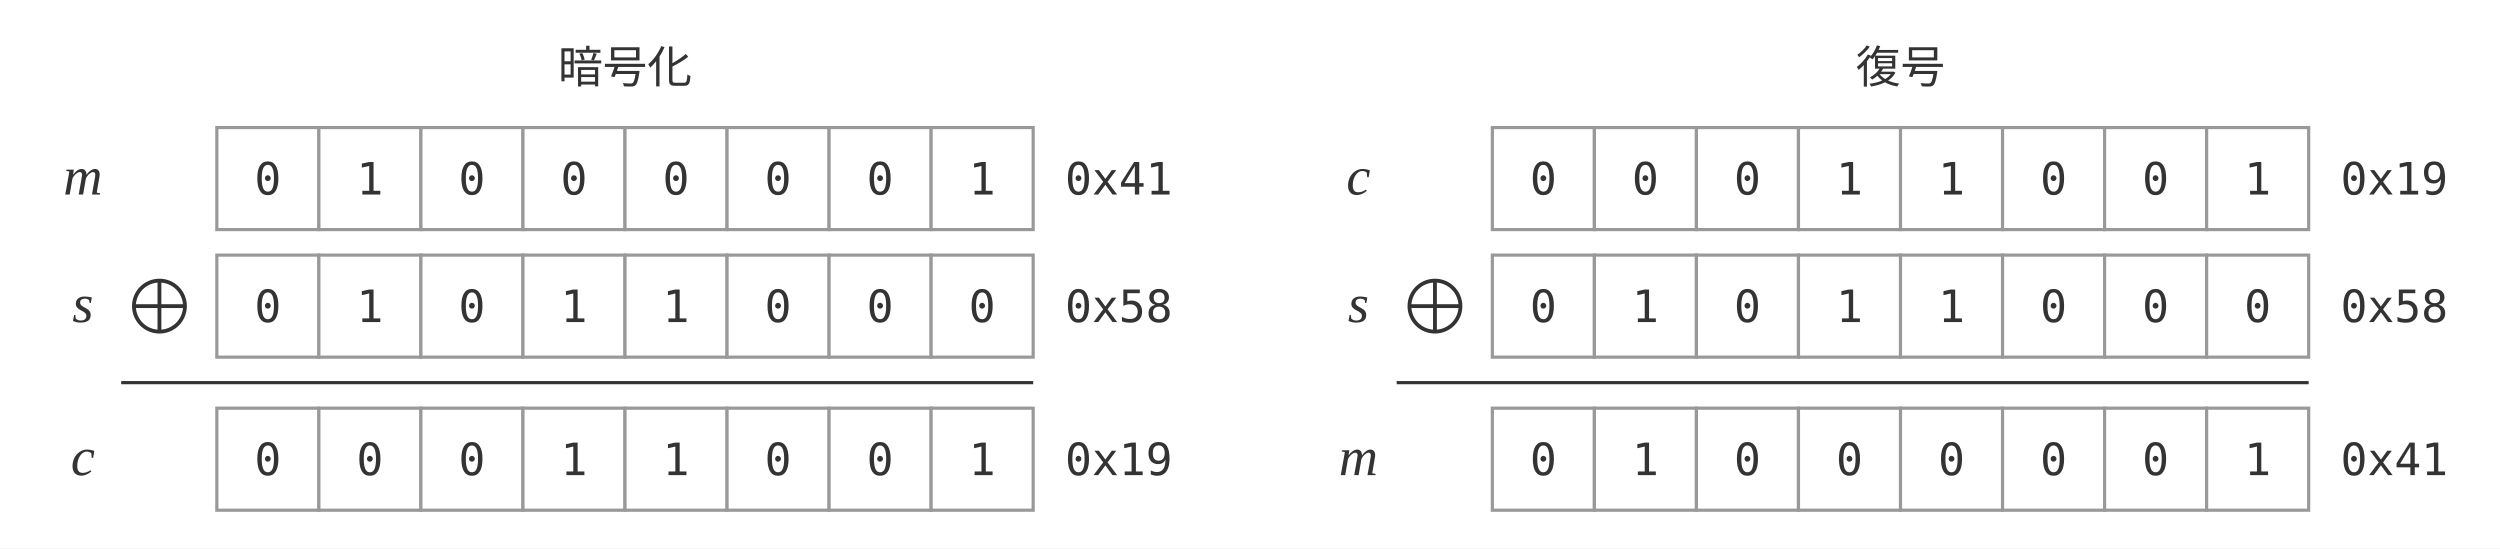
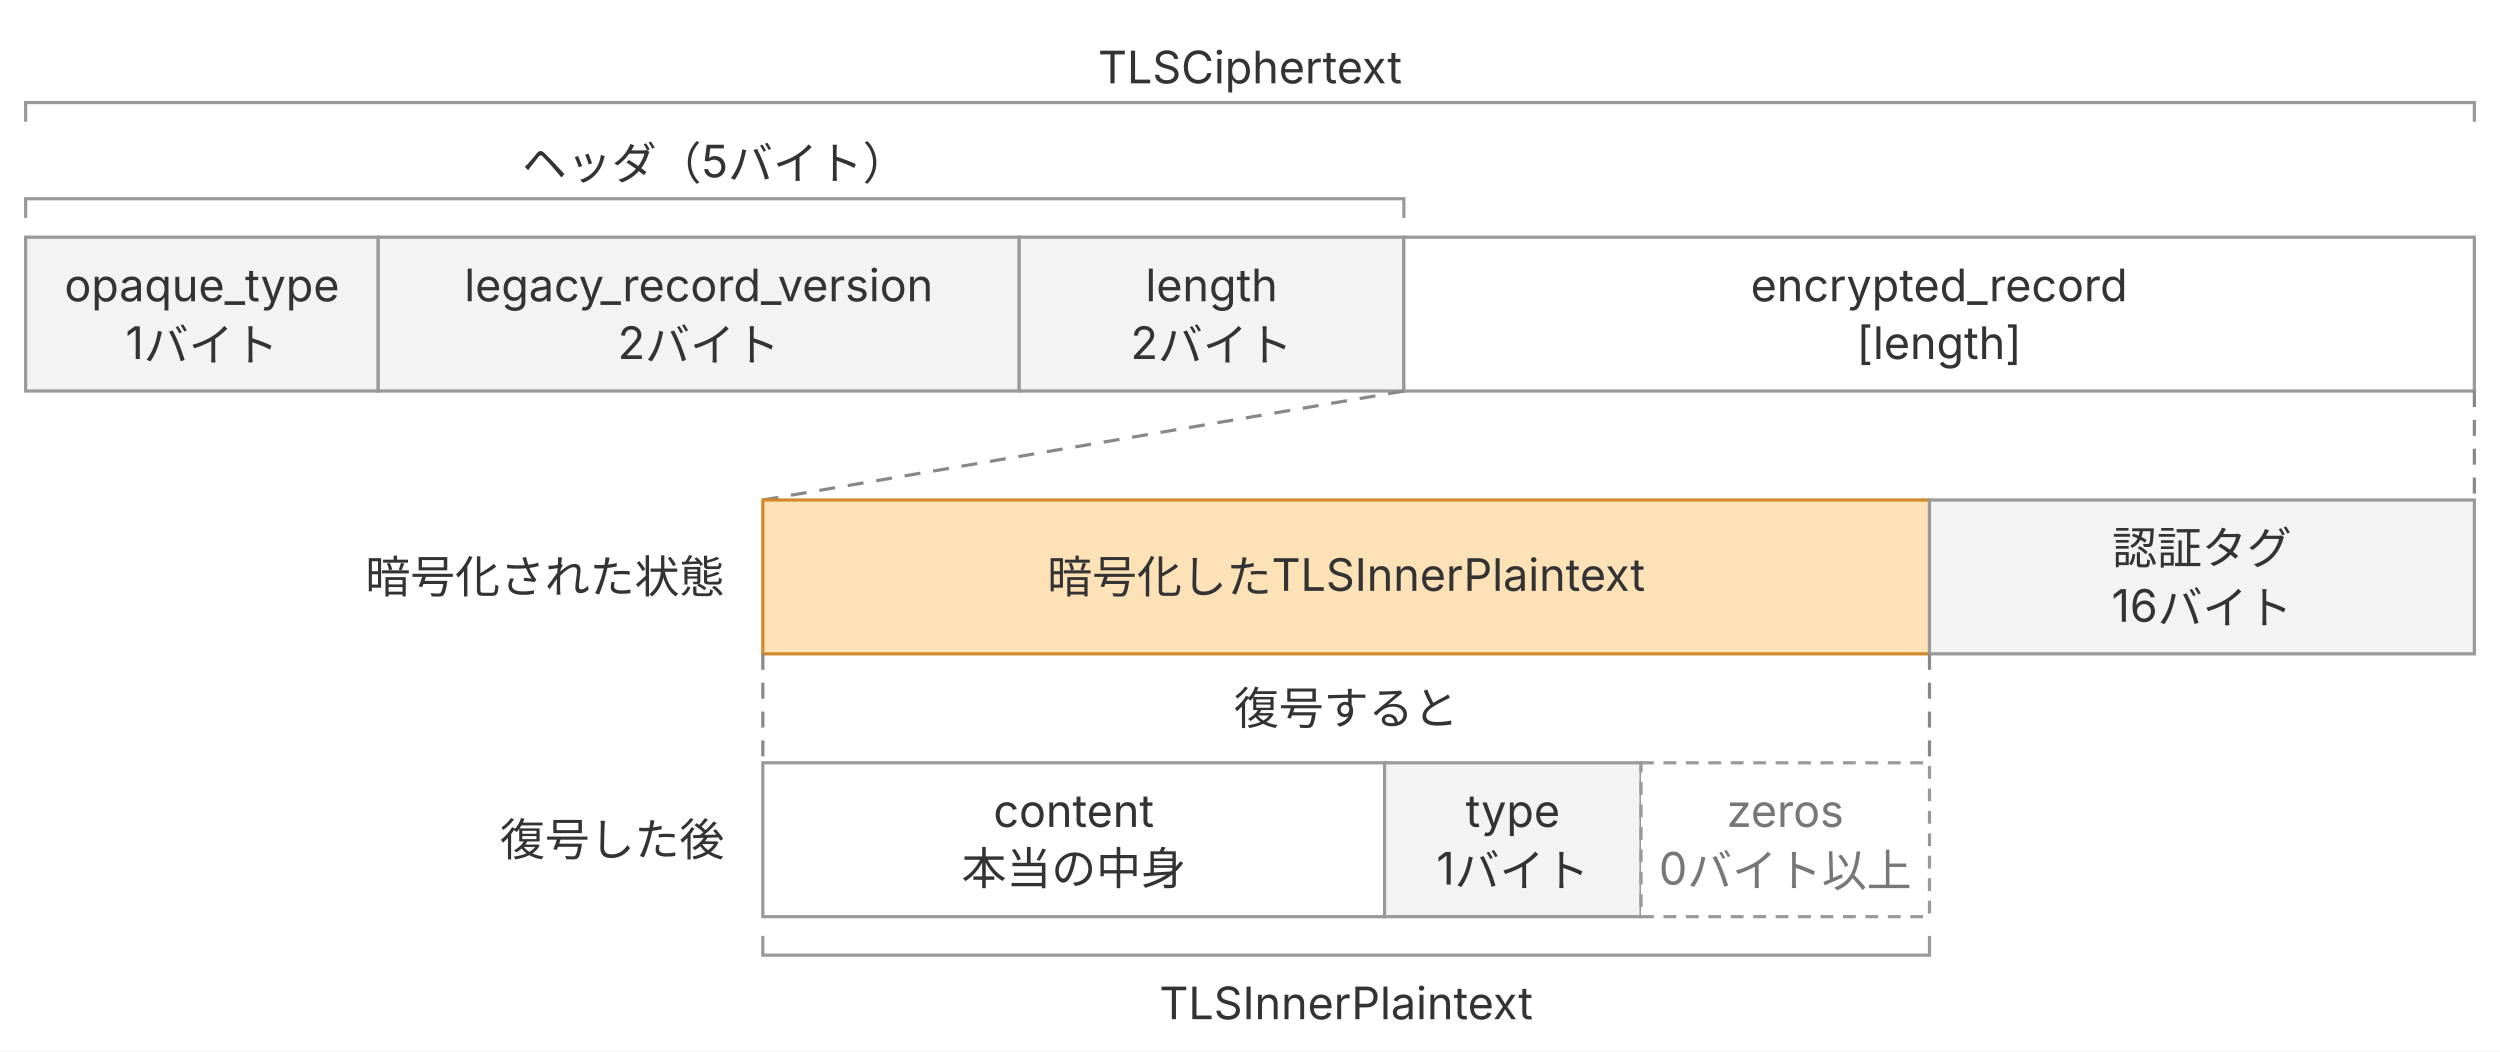
- <svg xmlns="http://www.w3.org/2000/svg" viewBox="0 0 784 172" width="784" height="172" font-family="-apple-system, BlinkMacSystemFont, 'Hiragino Sans', 'Hiragino Kaku Gothic ProN', 'Noto Sans JP', 'Yu Gothic', sans-serif" font-size="14">
-   <rect width="784" height="172" fill="#ffffff" />
-   <text x="196" y="26" fill="#333333" text-anchor="middle">暗号化</text>
-   <text x="26" y="61" fill="#333333" text-anchor="middle" font-family="'Times New Roman', Times, serif" font-style="italic" font-size="17">m</text>
-   <rect x="68" y="40" width="32" height="32" fill="#ffffff" stroke="#999999" />
-   <text x="84.0" y="61" fill="#333333" text-anchor="middle" font-family="ui-monospace, SFMono-Regular, Menlo, Consolas, monospace">0</text>
-   <rect x="100" y="40" width="32" height="32" fill="#ffffff" stroke="#999999" />
-   <text x="116.0" y="61" fill="#333333" text-anchor="middle" font-family="ui-monospace, SFMono-Regular, Menlo, Consolas, monospace">1</text>
-   <rect x="132" y="40" width="32" height="32" fill="#ffffff" stroke="#999999" />
-   <text x="148.0" y="61" fill="#333333" text-anchor="middle" font-family="ui-monospace, SFMono-Regular, Menlo, Consolas, monospace">0</text>
-   <rect x="164" y="40" width="32" height="32" fill="#ffffff" stroke="#999999" />
-   <text x="180.0" y="61" fill="#333333" text-anchor="middle" font-family="ui-monospace, SFMono-Regular, Menlo, Consolas, monospace">0</text>
-   <rect x="196" y="40" width="32" height="32" fill="#ffffff" stroke="#999999" />
-   <text x="212.0" y="61" fill="#333333" text-anchor="middle" font-family="ui-monospace, SFMono-Regular, Menlo, Consolas, monospace">0</text>
-   <rect x="228" y="40" width="32" height="32" fill="#ffffff" stroke="#999999" />
-   <text x="244.0" y="61" fill="#333333" text-anchor="middle" font-family="ui-monospace, SFMono-Regular, Menlo, Consolas, monospace">0</text>
-   <rect x="260" y="40" width="32" height="32" fill="#ffffff" stroke="#999999" />
-   <text x="276.0" y="61" fill="#333333" text-anchor="middle" font-family="ui-monospace, SFMono-Regular, Menlo, Consolas, monospace">0</text>
-   <rect x="292" y="40" width="32" height="32" fill="#ffffff" stroke="#999999" />
-   <text x="308.0" y="61" fill="#333333" text-anchor="middle" font-family="ui-monospace, SFMono-Regular, Menlo, Consolas, monospace">1</text>
-   <text x="334" y="61" fill="#333333" font-family="ui-monospace, SFMono-Regular, Menlo, Consolas, monospace">0x41</text>
-   <text x="26" y="101" fill="#333333" text-anchor="middle" font-family="'Times New Roman', Times, serif" font-style="italic" font-size="17">s</text>
-   <rect x="68" y="80" width="32" height="32" fill="#ffffff" stroke="#999999" />
-   <text x="84.0" y="101" fill="#333333" text-anchor="middle" font-family="ui-monospace, SFMono-Regular, Menlo, Consolas, monospace">0</text>
-   <rect x="100" y="80" width="32" height="32" fill="#ffffff" stroke="#999999" />
-   <text x="116.0" y="101" fill="#333333" text-anchor="middle" font-family="ui-monospace, SFMono-Regular, Menlo, Consolas, monospace">1</text>
-   <rect x="132" y="80" width="32" height="32" fill="#ffffff" stroke="#999999" />
-   <text x="148.0" y="101" fill="#333333" text-anchor="middle" font-family="ui-monospace, SFMono-Regular, Menlo, Consolas, monospace">0</text>
-   <rect x="164" y="80" width="32" height="32" fill="#ffffff" stroke="#999999" />
-   <text x="180.0" y="101" fill="#333333" text-anchor="middle" font-family="ui-monospace, SFMono-Regular, Menlo, Consolas, monospace">1</text>
-   <rect x="196" y="80" width="32" height="32" fill="#ffffff" stroke="#999999" />
-   <text x="212.0" y="101" fill="#333333" text-anchor="middle" font-family="ui-monospace, SFMono-Regular, Menlo, Consolas, monospace">1</text>
-   <rect x="228" y="80" width="32" height="32" fill="#ffffff" stroke="#999999" />
-   <text x="244.0" y="101" fill="#333333" text-anchor="middle" font-family="ui-monospace, SFMono-Regular, Menlo, Consolas, monospace">0</text>
-   <rect x="260" y="80" width="32" height="32" fill="#ffffff" stroke="#999999" />
-   <text x="276.0" y="101" fill="#333333" text-anchor="middle" font-family="ui-monospace, SFMono-Regular, Menlo, Consolas, monospace">0</text>
-   <rect x="292" y="80" width="32" height="32" fill="#ffffff" stroke="#999999" />
-   <text x="308.0" y="101" fill="#333333" text-anchor="middle" font-family="ui-monospace, SFMono-Regular, Menlo, Consolas, monospace">0</text>
-   <text x="334" y="101" fill="#333333" font-family="ui-monospace, SFMono-Regular, Menlo, Consolas, monospace">0x58</text>
-   <text x="26" y="149" fill="#333333" text-anchor="middle" font-family="'Times New Roman', Times, serif" font-style="italic" font-size="17">c</text>
-   <rect x="68" y="128" width="32" height="32" fill="#ffffff" stroke="#999999" />
-   <text x="84.0" y="149" fill="#333333" text-anchor="middle" font-family="ui-monospace, SFMono-Regular, Menlo, Consolas, monospace">0</text>
-   <rect x="100" y="128" width="32" height="32" fill="#ffffff" stroke="#999999" />
-   <text x="116.0" y="149" fill="#333333" text-anchor="middle" font-family="ui-monospace, SFMono-Regular, Menlo, Consolas, monospace">0</text>
-   <rect x="132" y="128" width="32" height="32" fill="#ffffff" stroke="#999999" />
-   <text x="148.0" y="149" fill="#333333" text-anchor="middle" font-family="ui-monospace, SFMono-Regular, Menlo, Consolas, monospace">0</text>
-   <rect x="164" y="128" width="32" height="32" fill="#ffffff" stroke="#999999" />
-   <text x="180.0" y="149" fill="#333333" text-anchor="middle" font-family="ui-monospace, SFMono-Regular, Menlo, Consolas, monospace">1</text>
-   <rect x="196" y="128" width="32" height="32" fill="#ffffff" stroke="#999999" />
-   <text x="212.0" y="149" fill="#333333" text-anchor="middle" font-family="ui-monospace, SFMono-Regular, Menlo, Consolas, monospace">1</text>
-   <rect x="228" y="128" width="32" height="32" fill="#ffffff" stroke="#999999" />
-   <text x="244.0" y="149" fill="#333333" text-anchor="middle" font-family="ui-monospace, SFMono-Regular, Menlo, Consolas, monospace">0</text>
-   <rect x="260" y="128" width="32" height="32" fill="#ffffff" stroke="#999999" />
-   <text x="276.0" y="149" fill="#333333" text-anchor="middle" font-family="ui-monospace, SFMono-Regular, Menlo, Consolas, monospace">0</text>
-   <rect x="292" y="128" width="32" height="32" fill="#ffffff" stroke="#999999" />
-   <text x="308.0" y="149" fill="#333333" text-anchor="middle" font-family="ui-monospace, SFMono-Regular, Menlo, Consolas, monospace">1</text>
-   <text x="334" y="149" fill="#333333" font-family="ui-monospace, SFMono-Regular, Menlo, Consolas, monospace">0x19</text>
-   <circle cx="50" cy="96" r="8" fill="none" stroke="#333333" stroke-width="1.2" />
-   <path d="M 42 96 H 58 M 50 88 V 104" fill="none" stroke="#333333" stroke-width="1.2" />
-   <path d="M 38 120 H 324" fill="none" stroke="#333333" />
-   <text x="596" y="26" fill="#333333" text-anchor="middle">復号</text>
-   <text x="426" y="61" fill="#333333" text-anchor="middle" font-family="'Times New Roman', Times, serif" font-style="italic" font-size="17">c</text>
-   <rect x="468" y="40" width="32" height="32" fill="#ffffff" stroke="#999999" />
-   <text x="484.0" y="61" fill="#333333" text-anchor="middle" font-family="ui-monospace, SFMono-Regular, Menlo, Consolas, monospace">0</text>
-   <rect x="500" y="40" width="32" height="32" fill="#ffffff" stroke="#999999" />
-   <text x="516.0" y="61" fill="#333333" text-anchor="middle" font-family="ui-monospace, SFMono-Regular, Menlo, Consolas, monospace">0</text>
-   <rect x="532" y="40" width="32" height="32" fill="#ffffff" stroke="#999999" />
-   <text x="548.0" y="61" fill="#333333" text-anchor="middle" font-family="ui-monospace, SFMono-Regular, Menlo, Consolas, monospace">0</text>
-   <rect x="564" y="40" width="32" height="32" fill="#ffffff" stroke="#999999" />
-   <text x="580.0" y="61" fill="#333333" text-anchor="middle" font-family="ui-monospace, SFMono-Regular, Menlo, Consolas, monospace">1</text>
-   <rect x="596" y="40" width="32" height="32" fill="#ffffff" stroke="#999999" />
-   <text x="612.0" y="61" fill="#333333" text-anchor="middle" font-family="ui-monospace, SFMono-Regular, Menlo, Consolas, monospace">1</text>
-   <rect x="628" y="40" width="32" height="32" fill="#ffffff" stroke="#999999" />
-   <text x="644.0" y="61" fill="#333333" text-anchor="middle" font-family="ui-monospace, SFMono-Regular, Menlo, Consolas, monospace">0</text>
-   <rect x="660" y="40" width="32" height="32" fill="#ffffff" stroke="#999999" />
-   <text x="676.0" y="61" fill="#333333" text-anchor="middle" font-family="ui-monospace, SFMono-Regular, Menlo, Consolas, monospace">0</text>
-   <rect x="692" y="40" width="32" height="32" fill="#ffffff" stroke="#999999" />
-   <text x="708.0" y="61" fill="#333333" text-anchor="middle" font-family="ui-monospace, SFMono-Regular, Menlo, Consolas, monospace">1</text>
-   <text x="734" y="61" fill="#333333" font-family="ui-monospace, SFMono-Regular, Menlo, Consolas, monospace">0x19</text>
-   <text x="426" y="101" fill="#333333" text-anchor="middle" font-family="'Times New Roman', Times, serif" font-style="italic" font-size="17">s</text>
-   <rect x="468" y="80" width="32" height="32" fill="#ffffff" stroke="#999999" />
-   <text x="484.0" y="101" fill="#333333" text-anchor="middle" font-family="ui-monospace, SFMono-Regular, Menlo, Consolas, monospace">0</text>
-   <rect x="500" y="80" width="32" height="32" fill="#ffffff" stroke="#999999" />
-   <text x="516.0" y="101" fill="#333333" text-anchor="middle" font-family="ui-monospace, SFMono-Regular, Menlo, Consolas, monospace">1</text>
-   <rect x="532" y="80" width="32" height="32" fill="#ffffff" stroke="#999999" />
-   <text x="548.0" y="101" fill="#333333" text-anchor="middle" font-family="ui-monospace, SFMono-Regular, Menlo, Consolas, monospace">0</text>
-   <rect x="564" y="80" width="32" height="32" fill="#ffffff" stroke="#999999" />
-   <text x="580.0" y="101" fill="#333333" text-anchor="middle" font-family="ui-monospace, SFMono-Regular, Menlo, Consolas, monospace">1</text>
-   <rect x="596" y="80" width="32" height="32" fill="#ffffff" stroke="#999999" />
-   <text x="612.0" y="101" fill="#333333" text-anchor="middle" font-family="ui-monospace, SFMono-Regular, Menlo, Consolas, monospace">1</text>
-   <rect x="628" y="80" width="32" height="32" fill="#ffffff" stroke="#999999" />
-   <text x="644.0" y="101" fill="#333333" text-anchor="middle" font-family="ui-monospace, SFMono-Regular, Menlo, Consolas, monospace">0</text>
-   <rect x="660" y="80" width="32" height="32" fill="#ffffff" stroke="#999999" />
-   <text x="676.0" y="101" fill="#333333" text-anchor="middle" font-family="ui-monospace, SFMono-Regular, Menlo, Consolas, monospace">0</text>
-   <rect x="692" y="80" width="32" height="32" fill="#ffffff" stroke="#999999" />
-   <text x="708.0" y="101" fill="#333333" text-anchor="middle" font-family="ui-monospace, SFMono-Regular, Menlo, Consolas, monospace">0</text>
-   <text x="734" y="101" fill="#333333" font-family="ui-monospace, SFMono-Regular, Menlo, Consolas, monospace">0x58</text>
-   <text x="426" y="149" fill="#333333" text-anchor="middle" font-family="'Times New Roman', Times, serif" font-style="italic" font-size="17">m</text>
-   <rect x="468" y="128" width="32" height="32" fill="#ffffff" stroke="#999999" />
-   <text x="484.0" y="149" fill="#333333" text-anchor="middle" font-family="ui-monospace, SFMono-Regular, Menlo, Consolas, monospace">0</text>
-   <rect x="500" y="128" width="32" height="32" fill="#ffffff" stroke="#999999" />
-   <text x="516.0" y="149" fill="#333333" text-anchor="middle" font-family="ui-monospace, SFMono-Regular, Menlo, Consolas, monospace">1</text>
-   <rect x="532" y="128" width="32" height="32" fill="#ffffff" stroke="#999999" />
-   <text x="548.0" y="149" fill="#333333" text-anchor="middle" font-family="ui-monospace, SFMono-Regular, Menlo, Consolas, monospace">0</text>
-   <rect x="564" y="128" width="32" height="32" fill="#ffffff" stroke="#999999" />
-   <text x="580.0" y="149" fill="#333333" text-anchor="middle" font-family="ui-monospace, SFMono-Regular, Menlo, Consolas, monospace">0</text>
-   <rect x="596" y="128" width="32" height="32" fill="#ffffff" stroke="#999999" />
-   <text x="612.0" y="149" fill="#333333" text-anchor="middle" font-family="ui-monospace, SFMono-Regular, Menlo, Consolas, monospace">0</text>
-   <rect x="628" y="128" width="32" height="32" fill="#ffffff" stroke="#999999" />
-   <text x="644.0" y="149" fill="#333333" text-anchor="middle" font-family="ui-monospace, SFMono-Regular, Menlo, Consolas, monospace">0</text>
-   <rect x="660" y="128" width="32" height="32" fill="#ffffff" stroke="#999999" />
-   <text x="676.0" y="149" fill="#333333" text-anchor="middle" font-family="ui-monospace, SFMono-Regular, Menlo, Consolas, monospace">0</text>
-   <rect x="692" y="128" width="32" height="32" fill="#ffffff" stroke="#999999" />
-   <text x="708.0" y="149" fill="#333333" text-anchor="middle" font-family="ui-monospace, SFMono-Regular, Menlo, Consolas, monospace">1</text>
-   <text x="734" y="149" fill="#333333" font-family="ui-monospace, SFMono-Regular, Menlo, Consolas, monospace">0x41</text>
-   <circle cx="450" cy="96" r="8" fill="none" stroke="#333333" stroke-width="1.2" />
-   <path d="M 442 96 H 458 M 450 88 V 104" fill="none" stroke="#333333" stroke-width="1.2" />
-   <path d="M 438 120 H 724" fill="none" stroke="#333333" />
+ <svg xmlns="http://www.w3.org/2000/svg" viewBox="0 0 780 328" width="780" height="328" font-family="-apple-system, BlinkMacSystemFont, 'Hiragino Sans', 'Hiragino Kaku Gothic ProN', 'Noto Sans JP', 'Yu Gothic', sans-serif" font-size="14">
+   <rect width="780" height="328" fill="#ffffff" />
+   <path d="M 8 38 V 32 H 772 V 38" fill="none" stroke="#999999" />
+   <text x="390.0" y="26" fill="#333333" text-anchor="middle">TLSCiphertext</text>
+   <path d="M 8 68 V 62 H 438 V 68" fill="none" stroke="#999999" />
+   <text x="223.0" y="56" fill="#333333" text-anchor="middle">ヘッダ（5バイト）</text>
+   <rect x="8" y="74" width="110" height="48" fill="#f3f3f3" stroke="#999999" />
+   <text x="63.0" y="94.0" fill="#333333" text-anchor="middle">opaque_type</text>
+   <text x="63.0" y="112.0" fill="#333333" text-anchor="middle">1バイト</text>
+   <rect x="118" y="74" width="200" height="48" fill="#f3f3f3" stroke="#999999" />
+   <text x="218.0" y="94.0" fill="#333333" text-anchor="middle">legacy_record_version</text>
+   <text x="218.0" y="112.0" fill="#333333" text-anchor="middle">2バイト</text>
+   <rect x="318" y="74" width="120" height="48" fill="#f3f3f3" stroke="#999999" />
+   <text x="378.0" y="94.0" fill="#333333" text-anchor="middle">length</text>
+   <text x="378.0" y="112.0" fill="#333333" text-anchor="middle">2バイト</text>
+   <rect x="438" y="74" width="334" height="48" fill="#ffffff" stroke="#999999" />
+   <text x="605.0" y="94.0" fill="#333333" text-anchor="middle">encrypted_record</text>
+   <text x="605.0" y="112.0" fill="#333333" text-anchor="middle">[length]</text>
+   <path d="M 438 122 L 238 156 M 772 122 L 772 156" fill="none" stroke="#888888" stroke-dasharray="5 4" />
+   <text x="226" y="185" fill="#333333" text-anchor="end">暗号化された状態</text>
+   <rect x="238" y="156" width="364" height="48" fill="#fde2b8" stroke="#d08a2c" />
+   <text x="420.0" y="185.0" fill="#333333" text-anchor="middle">暗号化したTLSInnerPlaintext</text>
+   <rect x="602" y="156" width="170" height="48" fill="#f3f3f3" stroke="#999999" />
+   <text x="687.0" y="176.0" fill="#333333" text-anchor="middle">認証タグ</text>
+   <text x="687.0" y="194.0" fill="#333333" text-anchor="middle">16バイト</text>
+   <path d="M 238 204 V 238 M 602 204 V 238" fill="none" stroke="#888888" stroke-dasharray="5 4" />
+   <text x="420" y="226" fill="#333333" text-anchor="middle">復号すると</text>
+   <text x="226" y="267" fill="#333333" text-anchor="end">復号した後</text>
+   <rect x="238" y="238" width="194" height="48" fill="#ffffff" stroke="#999999" />
+   <text x="335.0" y="258.0" fill="#333333" text-anchor="middle">content</text>
+   <text x="335.0" y="276.0" fill="#333333" text-anchor="middle">本当の中身</text>
+   <rect x="432" y="238" width="80" height="48" fill="#f3f3f3" stroke="#999999" />
+   <text x="472.0" y="258.0" fill="#333333" text-anchor="middle">type</text>
+   <text x="472.0" y="276.0" fill="#333333" text-anchor="middle">1バイト</text>
+   <rect x="512" y="238" width="90" height="48" fill="#ffffff" stroke="#999999" stroke-dasharray="4 3" />
+   <text x="557.0" y="258.0" fill="#777777" text-anchor="middle">zeros</text>
+   <text x="557.0" y="276.0" fill="#777777" text-anchor="middle">0バイト以上</text>
+   <path d="M 238 292 V 298 H 602 V 292" fill="none" stroke="#999999" />
+   <text x="420.0" y="318" fill="#333333" text-anchor="middle">TLSInnerPlaintext</text>
</svg>
